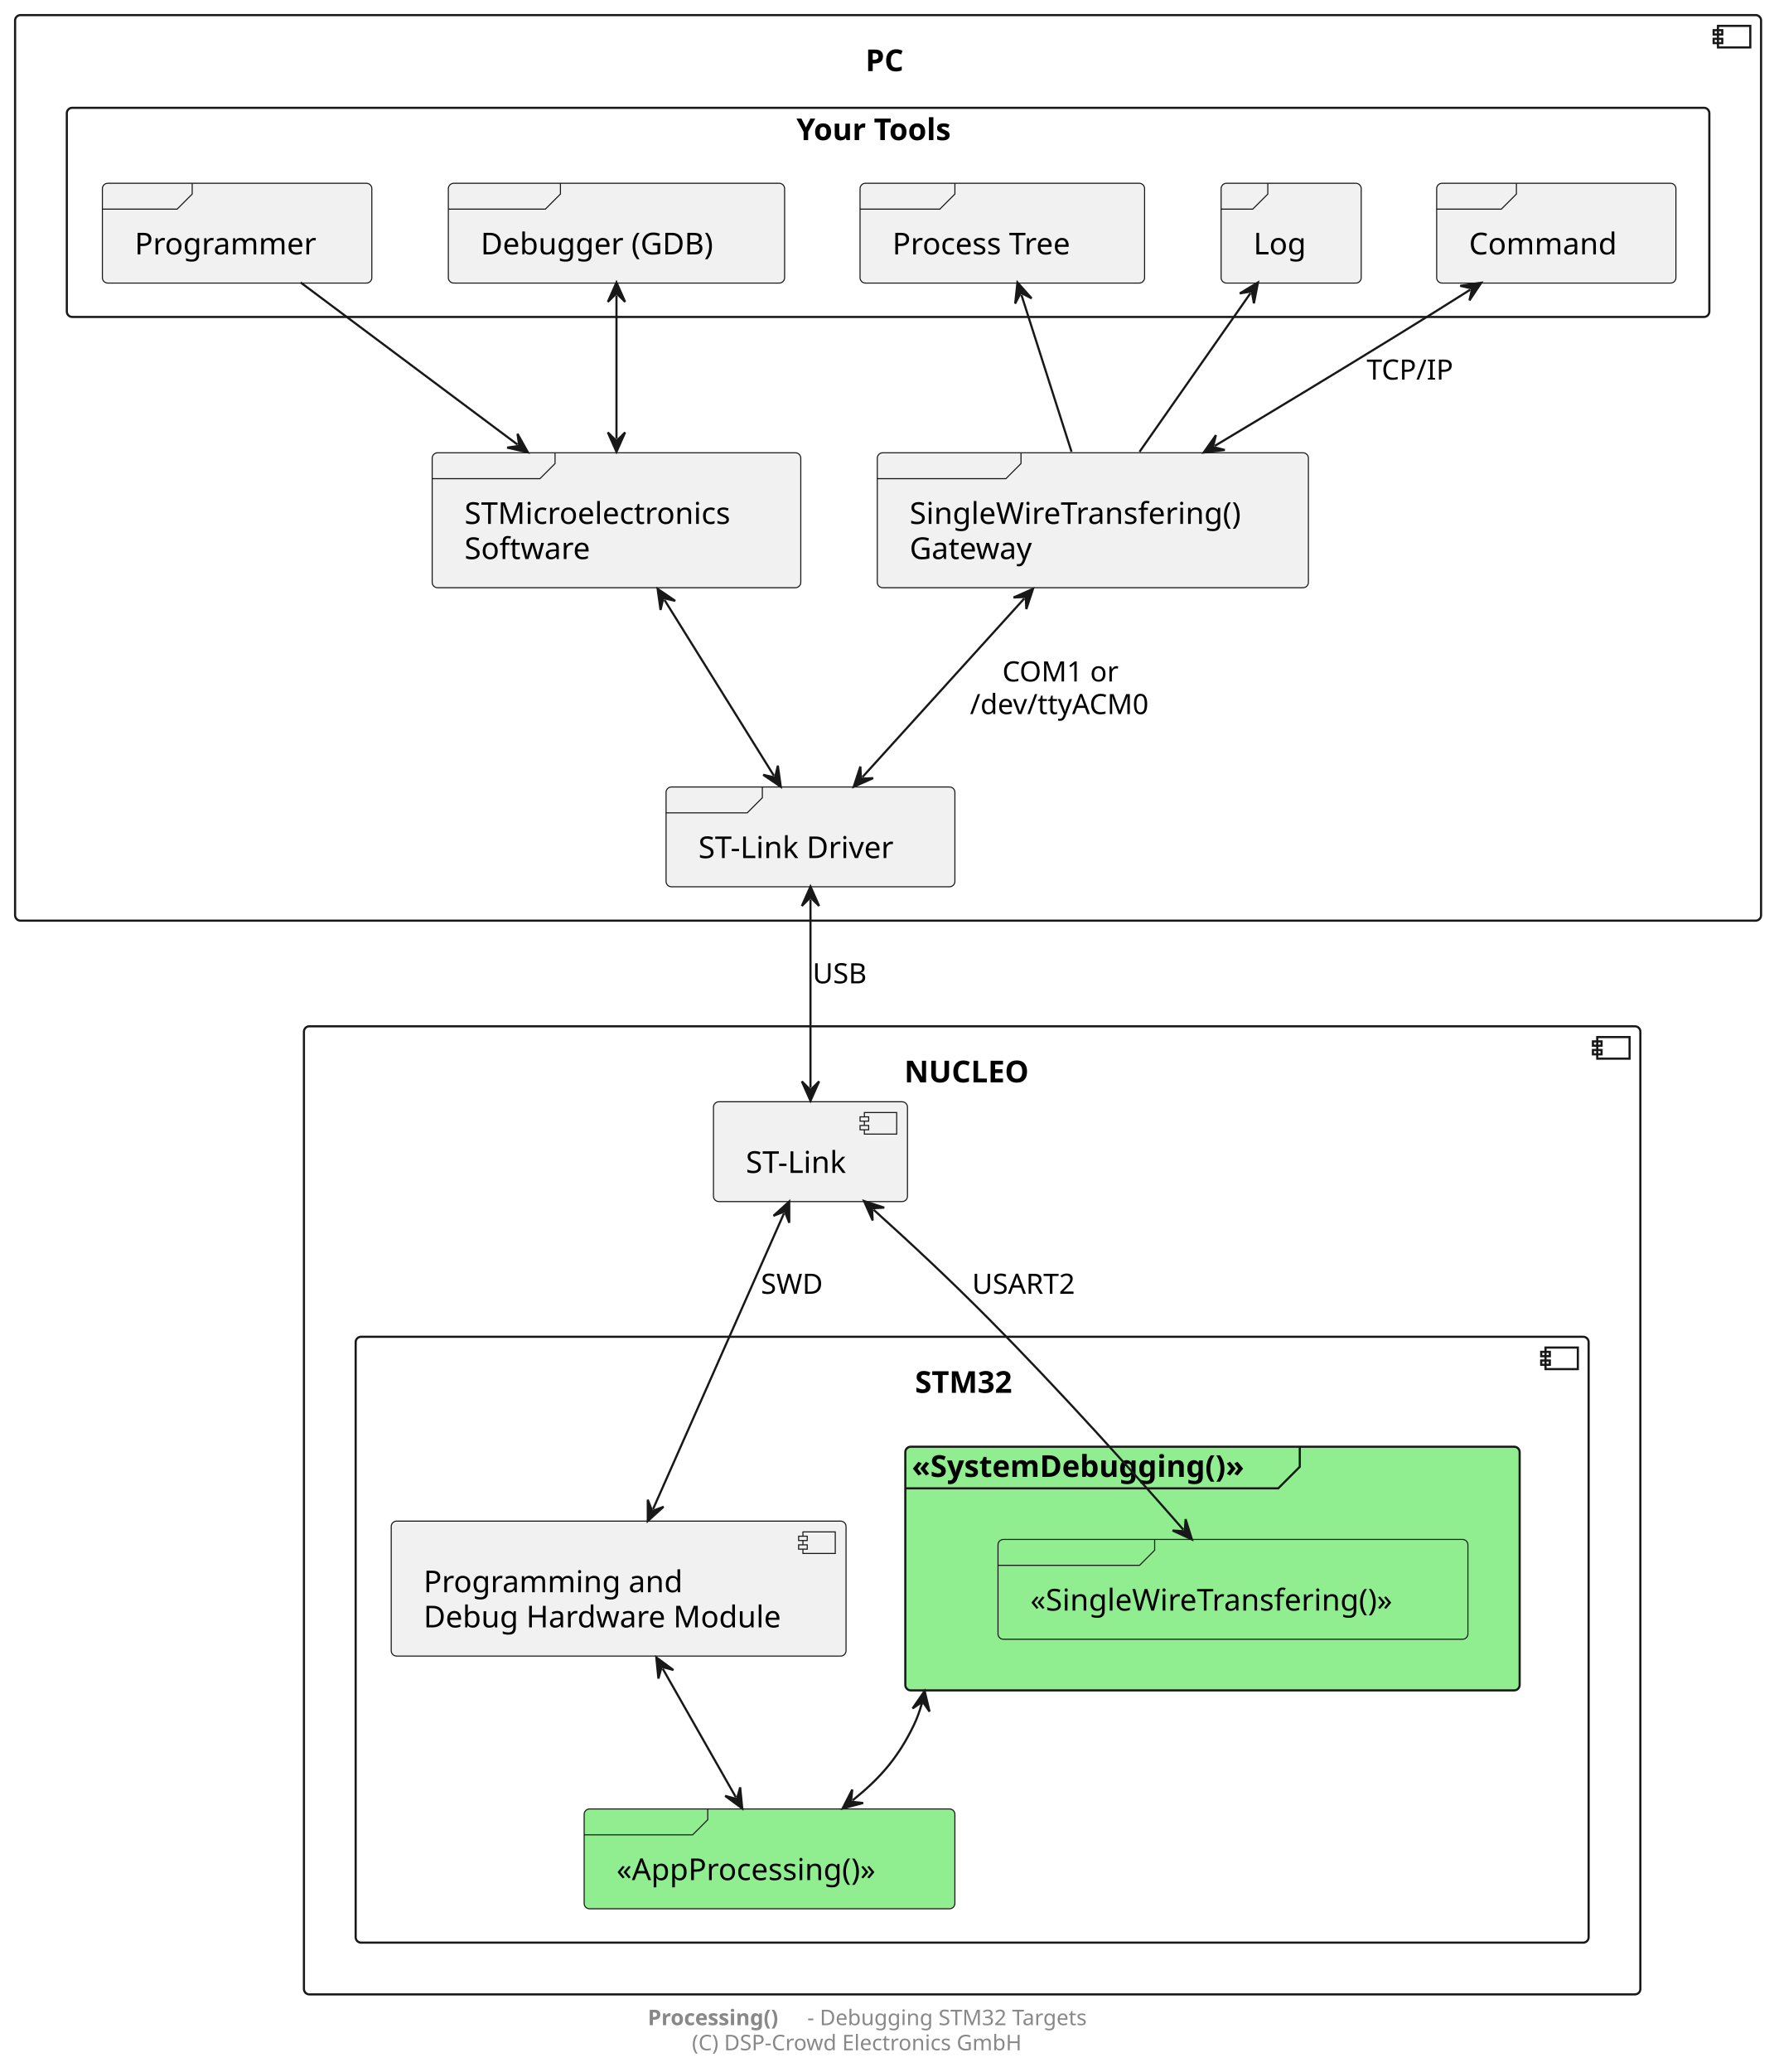
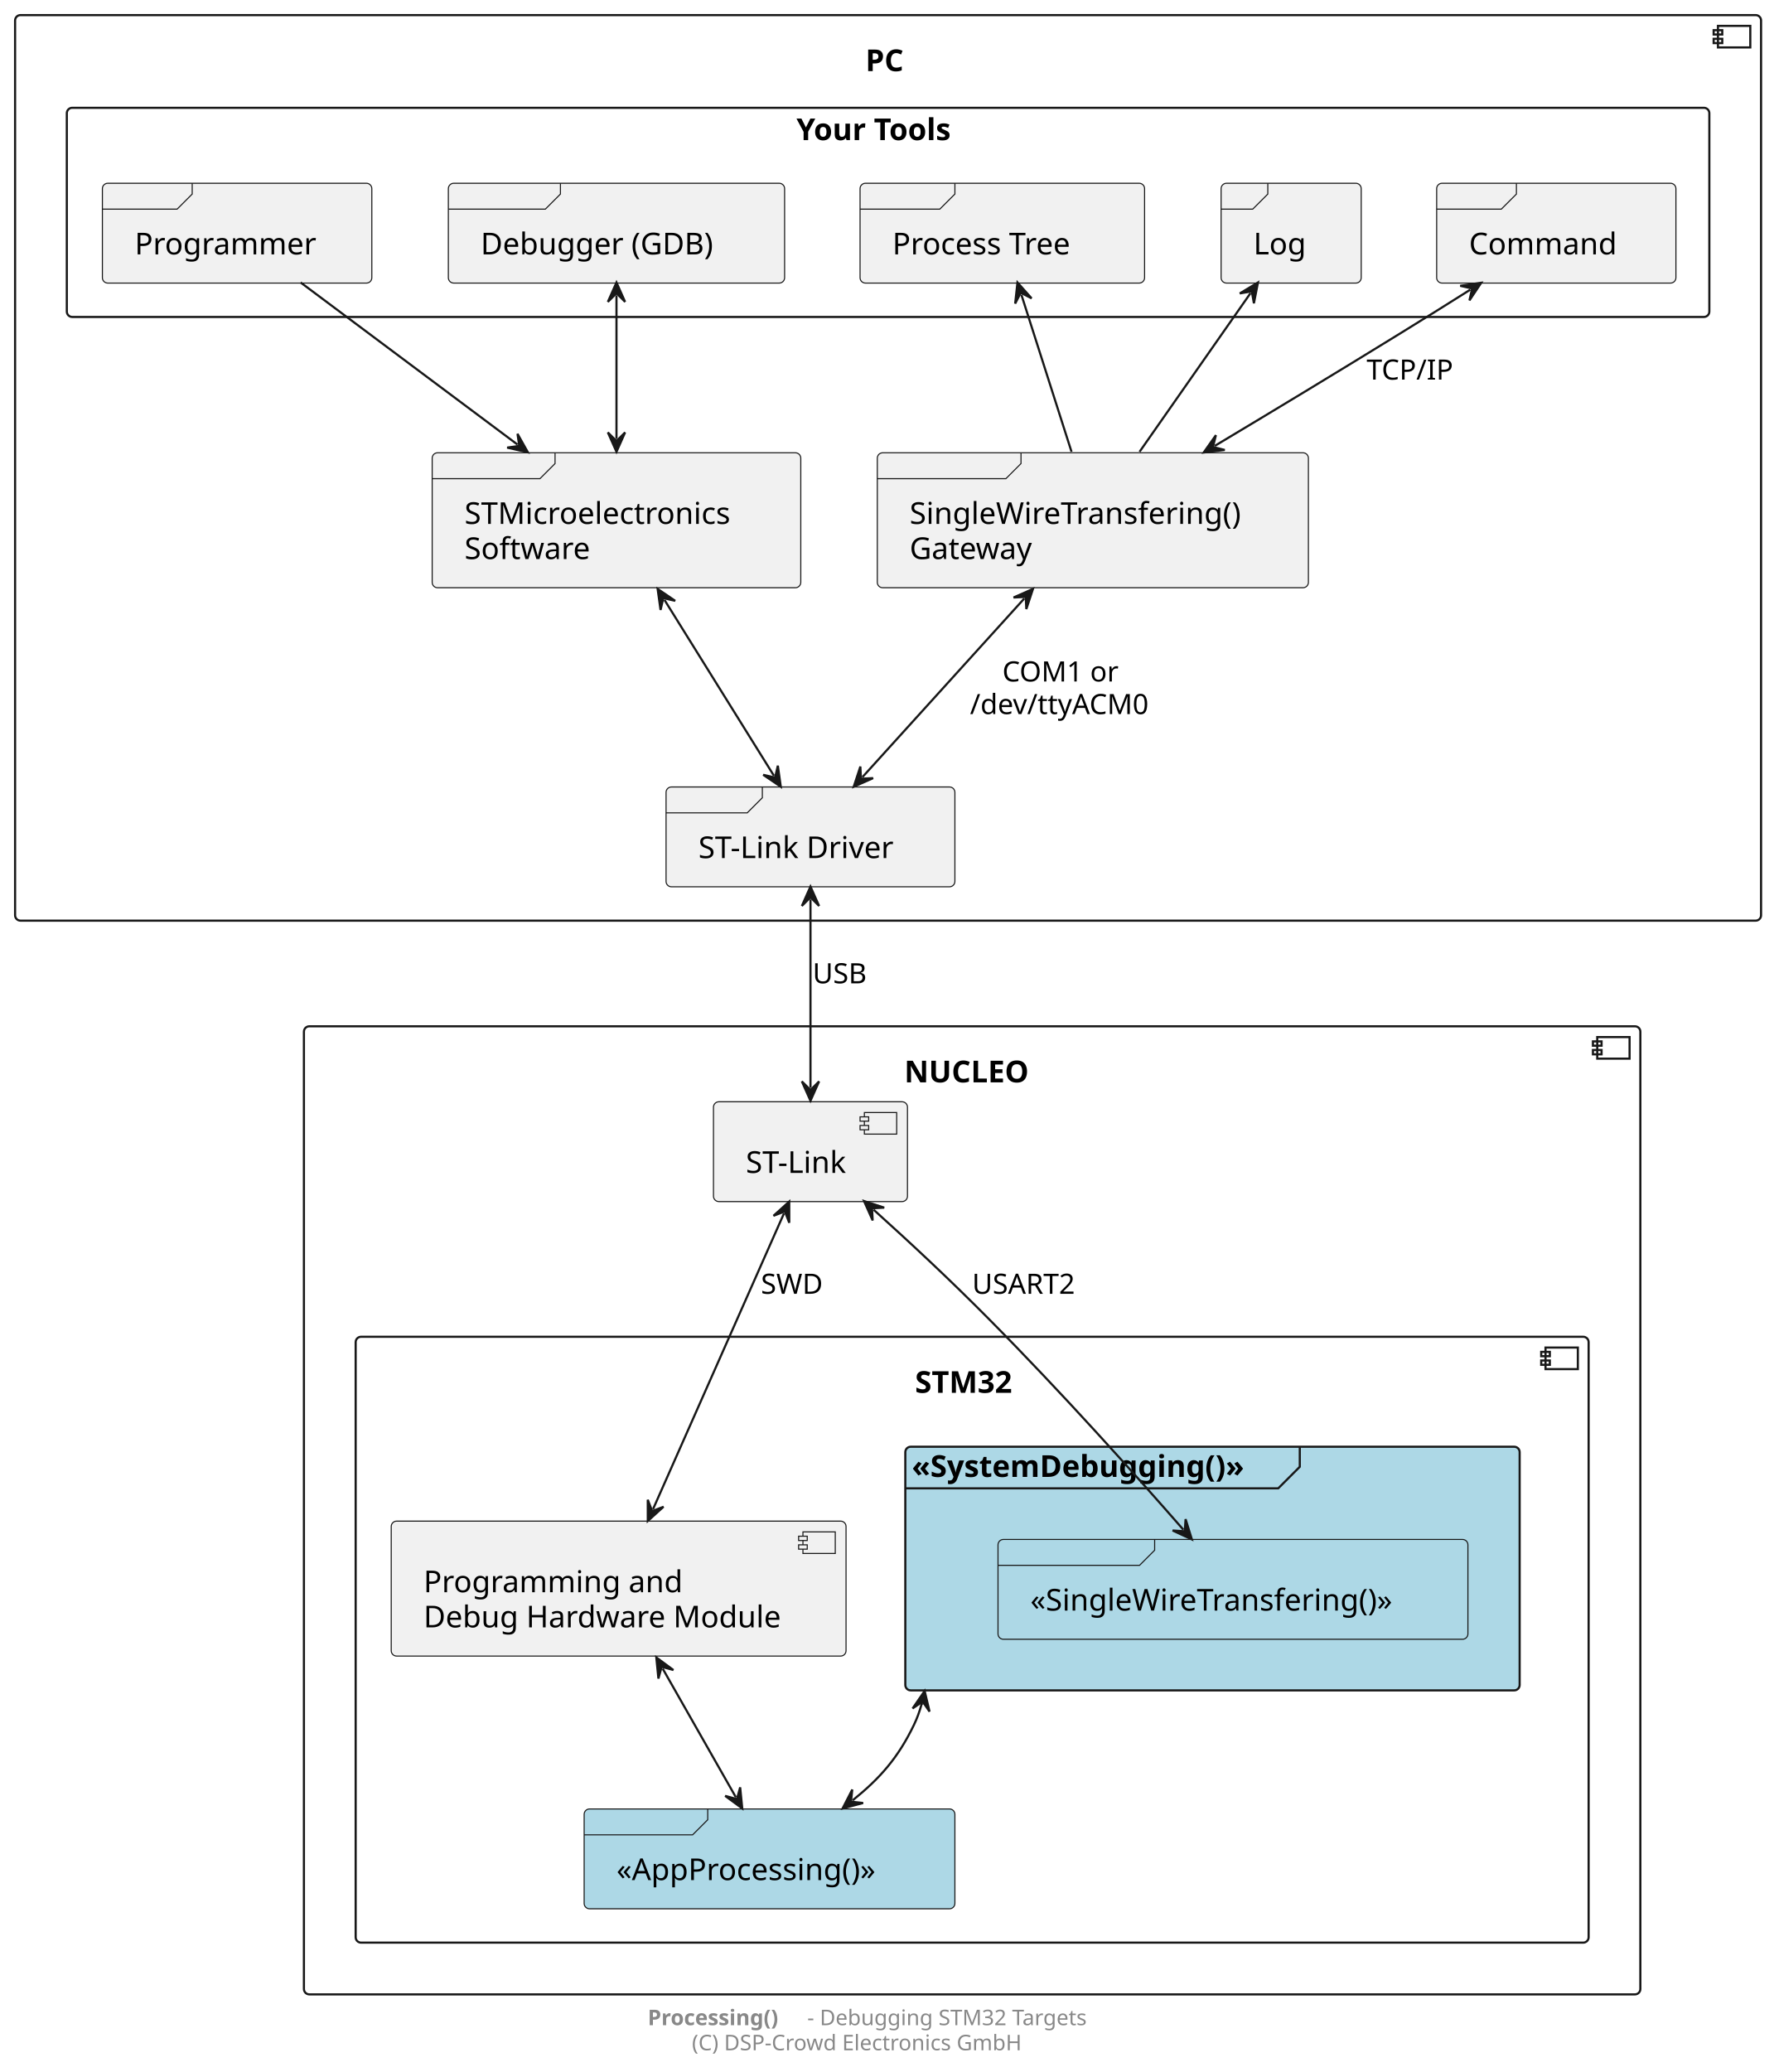
<svg xmlns="http://www.w3.org/2000/svg" contentStyleType="text/css" height="961px" preserveAspectRatio="none" style="width:823px;height:961px;background:#FFFFFF;" version="1.1" viewBox="0 0 823 961" width="823px" zoomAndPan="magnify">
  <defs />
  <g>
    <g id="cluster_pPc">
      <rect fill="none" height="420" rx="2.5" ry="2.5" style="stroke:#181818;stroke-width:1.0;" width="810" x="7" y="7" />
      <rect fill="none" height="10" style="stroke:#181818;stroke-width:1.0;" width="15" x="797" y="12" />
      <rect fill="none" height="2" style="stroke:#181818;stroke-width:1.0;" width="4" x="795" y="14" />
      <rect fill="none" height="2" style="stroke:#181818;stroke-width:1.0;" width="4" x="795" y="18" />
      <text fill="#000000" font-family="sans-serif" font-size="14" font-weight="bold" lengthAdjust="spacing" textLength="21" x="401.5" y="32.995">PC</text>
    </g>
    <g id="cluster_pTools">
      <rect fill="none" height="97" rx="2.5" ry="2.5" style="stroke:#181818;stroke-width:1.0;" width="762" x="31" y="50" />
      <text fill="#000000" font-family="sans-serif" font-size="14" font-weight="bold" lengthAdjust="spacing" textLength="85" x="369.5" y="64.995">Your Tools</text>
    </g>
    <g id="cluster_pNuc">
      <rect fill="none" height="449" rx="2.5" ry="2.5" style="stroke:#181818;stroke-width:1.0;" width="620" x="141" y="476" />
      <rect fill="none" height="10" style="stroke:#181818;stroke-width:1.0;" width="15" x="741" y="481" />
      <rect fill="none" height="2" style="stroke:#181818;stroke-width:1.0;" width="4" x="739" y="483" />
      <rect fill="none" height="2" style="stroke:#181818;stroke-width:1.0;" width="4" x="739" y="487" />
      <text fill="#000000" font-family="sans-serif" font-size="14" font-weight="bold" lengthAdjust="spacing" textLength="63" x="419.5" y="501.995">NUCLEO</text>
    </g>
    <g id="cluster_STM32">
      <rect fill="none" height="281" rx="2.5" ry="2.5" style="stroke:#181818;stroke-width:1.0;" width="572" x="165" y="620" />
      <rect fill="none" height="10" style="stroke:#181818;stroke-width:1.0;" width="15" x="717" y="625" />
      <rect fill="none" height="2" style="stroke:#181818;stroke-width:1.0;" width="4" x="715" y="627" />
      <rect fill="none" height="2" style="stroke:#181818;stroke-width:1.0;" width="4" x="715" y="631" />
      <text fill="#000000" font-family="sans-serif" font-size="14" font-weight="bold" lengthAdjust="spacing" textLength="53" x="424.5" y="645.995">STM32</text>
    </g>
    <g id="cluster_pSysDbg">
-       <rect fill="#90EE90" height="113" rx="2.5" ry="2.5" style="stroke:#181818;stroke-width:1.0;" width="285" x="420" y="671" />
+       <rect fill="#ADD8E6" height="113" rx="2.5" ry="2.5" style="stroke:#181818;stroke-width:1.0;" width="285" x="420" y="671" />
      <path d="M603,671 L603,680.297 L593,690.297 L420,690.297 " fill="none" style="stroke:#181818;stroke-width:1.0;" />
      <text fill="#000000" font-family="sans-serif" font-size="14" font-weight="bold" lengthAdjust="spacing" textLength="173" x="423" y="684.995">«SystemDebugging()»</text>
    </g>
    <g id="elem_pGw">
      <rect fill="#F1F1F1" height="62.594" rx="2.5" ry="2.5" style="stroke:#181818;stroke-width:0.5;" width="200" x="407" y="210" />
      <path d="M473.667,210 L473.667,215 L466.667,222 L407,222 " fill="none" style="stroke:#181818;stroke-width:0.5;" />
      <text fill="#000000" font-family="sans-serif" font-size="14" lengthAdjust="spacing" textLength="160" x="422" y="242.995">SingleWireTransfering()</text>
      <text fill="#000000" font-family="sans-serif" font-size="14" lengthAdjust="spacing" textLength="59" x="422" y="259.292">Gateway</text>
    </g>
    <g id="elem_pStSw">
      <rect fill="#F1F1F1" height="62.594" rx="2.5" ry="2.5" style="stroke:#181818;stroke-width:0.5;" width="171" x="200.5" y="210" />
      <path d="M257.5,210 L257.5,215 L250.5,222 L200.5,222 " fill="none" style="stroke:#181818;stroke-width:0.5;" />
      <text fill="#000000" font-family="sans-serif" font-size="14" lengthAdjust="spacing" textLength="131" x="215.5" y="242.995">STMicroelectronics</text>
      <text fill="#000000" font-family="sans-serif" font-size="14" lengthAdjust="spacing" textLength="60" x="215.5" y="259.292">Software</text>
    </g>
    <g id="elem_pDrv">
      <rect fill="#F1F1F1" height="46.297" rx="2.5" ry="2.5" style="stroke:#181818;stroke-width:0.5;" width="134" x="309" y="365" />
      <path d="M353.667,365 L353.667,370 L346.667,377 L309,377 " fill="none" style="stroke:#181818;stroke-width:0.5;" />
      <text fill="#000000" font-family="sans-serif" font-size="14" lengthAdjust="spacing" textLength="94" x="324" y="397.995">ST-Link Driver</text>
    </g>
    <g id="elem_pProg">
      <rect fill="#F1F1F1" height="46.297" rx="2.5" ry="2.5" style="stroke:#181818;stroke-width:0.5;" width="125" x="47.5" y="85" />
      <path d="M89.167,85 L89.167,90 L82.167,97 L47.5,97 " fill="none" style="stroke:#181818;stroke-width:0.5;" />
      <text fill="#000000" font-family="sans-serif" font-size="14" lengthAdjust="spacing" textLength="85" x="62.5" y="117.995">Programmer</text>
    </g>
    <g id="elem_pDbg">
      <rect fill="#F1F1F1" height="46.297" rx="2.5" ry="2.5" style="stroke:#181818;stroke-width:0.5;" width="156" x="208" y="85" />
      <path d="M260,85 L260,90 L253,97 L208,97 " fill="none" style="stroke:#181818;stroke-width:0.5;" />
      <text fill="#000000" font-family="sans-serif" font-size="14" lengthAdjust="spacing" textLength="116" x="223" y="117.995">Debugger (GDB)</text>
    </g>
    <g id="elem_pTree">
      <rect fill="#F1F1F1" height="46.297" rx="2.5" ry="2.5" style="stroke:#181818;stroke-width:0.5;" width="132" x="399" y="85" />
      <path d="M443,85 L443,90 L436,97 L399,97 " fill="none" style="stroke:#181818;stroke-width:0.5;" />
      <text fill="#000000" font-family="sans-serif" font-size="14" lengthAdjust="spacing" textLength="92" x="414" y="117.995">Process Tree</text>
    </g>
    <g id="elem_pLog">
      <rect fill="#F1F1F1" height="46.297" rx="2.5" ry="2.5" style="stroke:#181818;stroke-width:0.5;" width="65" x="566.5" y="85" />
      <path d="M588.167,85 L588.167,90 L581.167,97 L566.5,97 " fill="none" style="stroke:#181818;stroke-width:0.5;" />
      <text fill="#000000" font-family="sans-serif" font-size="14" lengthAdjust="spacing" textLength="25" x="581.5" y="117.995">Log</text>
    </g>
    <g id="elem_pCmd">
      <rect fill="#F1F1F1" height="46.297" rx="2.5" ry="2.5" style="stroke:#181818;stroke-width:0.5;" width="111" x="666.5" y="85" />
      <path d="M703.5,85 L703.5,90 L696.5,97 L666.5,97 " fill="none" style="stroke:#181818;stroke-width:0.5;" />
      <text fill="#000000" font-family="sans-serif" font-size="14" lengthAdjust="spacing" textLength="71" x="681.5" y="117.995">Command</text>
    </g>
    <g id="elem_pStLink">
      <rect fill="#F1F1F1" height="46.297" rx="2.5" ry="2.5" style="stroke:#181818;stroke-width:0.5;" width="90" x="331" y="511" />
      <rect fill="#F1F1F1" height="10" style="stroke:#181818;stroke-width:0.5;" width="15" x="401" y="516" />
      <rect fill="#F1F1F1" height="2" style="stroke:#181818;stroke-width:0.5;" width="4" x="399" y="518" />
      <rect fill="#F1F1F1" height="2" style="stroke:#181818;stroke-width:0.5;" width="4" x="399" y="522" />
      <text fill="#000000" font-family="sans-serif" font-size="14" lengthAdjust="spacing" textLength="50" x="346" y="543.995">ST-Link</text>
    </g>
    <g id="elem_pHwDbg">
      <rect fill="#F1F1F1" height="62.594" rx="2.5" ry="2.5" style="stroke:#181818;stroke-width:0.5;" width="211" x="181.5" y="705.5" />
      <rect fill="#F1F1F1" height="10" style="stroke:#181818;stroke-width:0.5;" width="15" x="372.5" y="710.5" />
      <rect fill="#F1F1F1" height="2" style="stroke:#181818;stroke-width:0.5;" width="4" x="370.5" y="712.5" />
      <rect fill="#F1F1F1" height="2" style="stroke:#181818;stroke-width:0.5;" width="4" x="370.5" y="716.5" />
      <text fill="#000000" font-family="sans-serif" font-size="14" lengthAdjust="spacing" textLength="122" x="196.5" y="738.495">Programming and</text>
      <text fill="#000000" font-family="sans-serif" font-size="14" lengthAdjust="spacing" textLength="171" x="196.5" y="754.792">Debug Hardware Module</text>
    </g>
    <g id="elem_pApp">
-       <rect fill="#90EE90" height="46.297" rx="2.5" ry="2.5" style="stroke:#181818;stroke-width:0.5;" width="172" x="271" y="839" />
+       <rect fill="#ADD8E6" height="46.297" rx="2.5" ry="2.5" style="stroke:#181818;stroke-width:0.5;" width="172" x="271" y="839" />
      <path d="M328.333,839 L328.333,844 L321.333,851 L271,851 " fill="none" style="stroke:#181818;stroke-width:0.5;" />
      <text fill="#000000" font-family="sans-serif" font-size="14" lengthAdjust="spacing" textLength="132" x="286" y="871.995">«AppProcessing()»</text>
    </g>
    <g id="elem_pSwt">
-       <rect fill="#90EE90" height="46.297" rx="2.5" ry="2.5" style="stroke:#181818;stroke-width:0.5;" width="218" x="463" y="714" />
+       <rect fill="#ADD8E6" height="46.297" rx="2.5" ry="2.5" style="stroke:#181818;stroke-width:0.5;" width="218" x="463" y="714" />
      <path d="M535.667,714 L535.667,719 L528.667,726 L463,726 " fill="none" style="stroke:#181818;stroke-width:0.5;" />
      <text fill="#000000" font-family="sans-serif" font-size="14" lengthAdjust="spacing" textLength="178" x="478" y="746.995">«SingleWireTransfering()»</text>
    </g>
    <g id="link_pProg_pStSw">
      <path d="M139.46,131.01 C168.33,152.58 207.774,182.049 240.094,206.199 " fill="none" id="pProg-to-pStSw" style="stroke:#181818;stroke-width:1.0;" />
      <polygon fill="#181818" points="244.9,209.79,240.085,201.199,240.895,206.797,235.296,207.607,244.9,209.79" style="stroke:#181818;stroke-width:1.0;" />
    </g>
    <g id="link_pDbg_pStSw">
      <path d="M286,137.01 C286,158.51 286,179.42 286,203.55 " fill="none" id="pDbg-pStSw" style="stroke:#181818;stroke-width:1.0;" />
      <polygon fill="#181818" points="286,131.01,282,140.01,286,136.01,290,140.01,286,131.01" style="stroke:#181818;stroke-width:1.0;" />
      <polygon fill="#181818" points="286,209.55,290,200.55,286,204.55,282,200.55,286,209.55" style="stroke:#181818;stroke-width:1.0;" />
    </g>
    <g id="link_pTree_pGw">
      <path d="M473.856,136.725 C480.726,158.225 489.41,185.42 497.11,209.55 " fill="none" id="pTree-backto-pGw" style="stroke:#181818;stroke-width:1.0;" />
      <polygon fill="#181818" points="472.03,131.01,470.959,140.8,473.552,135.773,478.58,138.365,472.03,131.01" style="stroke:#181818;stroke-width:1.0;" />
    </g>
    <g id="link_pLog_pGw">
      <path d="M580.161,135.927 C565.121,157.427 545.54,185.42 528.66,209.55 " fill="none" id="pLog-backto-pGw" style="stroke:#181818;stroke-width:1.0;" />
      <polygon fill="#181818" points="583.6,131.01,575.163,136.092,580.734,135.107,581.719,140.678,583.6,131.01" style="stroke:#181818;stroke-width:1.0;" />
    </g>
    <g id="link_pCmd_pGw">
      <path d="M682.116,134.342 C670.056,141.952 661.5,147.3 649,155 C619.11,173.41 590.609,190.619 563.569,206.799 " fill="none" id="pCmd-pGw" style="stroke:#181818;stroke-width:1.0;" />
      <polygon fill="#181818" points="687.19,131.14,677.444,132.56,682.962,133.808,681.713,139.326,687.19,131.14" style="stroke:#181818;stroke-width:1.0;" />
      <polygon fill="#181818" points="558.42,209.88,568.197,208.691,562.711,207.313,564.089,201.826,558.42,209.88" style="stroke:#181818;stroke-width:1.0;" />
      <text fill="#000000" font-family="sans-serif" font-size="13" lengthAdjust="spacing" textLength="39" x="634" y="176.067">TCP/IP</text>
    </g>
    <g id="link_pStSw_pDrv">
      <path d="M308.262,278.233 C325.392,305.743 343.778,335.267 359.048,359.787 " fill="none" id="pStSw-pDrv" style="stroke:#181818;stroke-width:1.0;" />
      <polygon fill="#181818" points="305.09,273.14,306.452,282.894,307.733,277.384,313.243,278.666,305.09,273.14" style="stroke:#181818;stroke-width:1.0;" />
      <polygon fill="#181818" points="362.22,364.88,360.858,355.126,359.577,360.636,354.067,359.355,362.22,364.88" style="stroke:#181818;stroke-width:1.0;" />
    </g>
    <g id="link_pGw_pDrv">
      <path d="M475.19,277.585 C450.25,305.095 422.32,335.915 400.09,360.435 " fill="none" id="pGw-pDrv" style="stroke:#181818;stroke-width:1.0;" />
      <polygon fill="#181818" points="479.22,273.14,470.212,277.121,475.862,276.844,476.139,282.494,479.22,273.14" style="stroke:#181818;stroke-width:1.0;" />
      <polygon fill="#181818" points="396.06,364.88,405.068,360.899,399.418,361.176,399.142,355.526,396.06,364.88" style="stroke:#181818;stroke-width:1.0;" />
      <text fill="#000000" font-family="sans-serif" font-size="13" lengthAdjust="spacing" textLength="55" x="465" y="316.067">COM1 or</text>
      <text fill="#000000" font-family="sans-serif" font-size="13" lengthAdjust="spacing" textLength="85" x="450" y="331.2">/dev/ttyACM0</text>
    </g>
    <g id="link_pHwDbg_pApp">
      <path d="M307.448,773.935 C319.838,795.705 330.243,813.985 341.383,833.565 " fill="none" id="pHwDbg-pApp" style="stroke:#181818;stroke-width:1.0;" />
      <polygon fill="#181818" points="304.48,768.72,305.455,778.52,306.953,773.066,312.408,774.563,304.48,768.72" style="stroke:#181818;stroke-width:1.0;" />
      <polygon fill="#181818" points="344.35,838.78,343.376,828.979,341.877,834.434,336.423,832.936,344.35,838.78" style="stroke:#181818;stroke-width:1.0;" />
    </g>
    <g id="link_pSysDbg_pApp">
      <path d="M427.86,790.162 C427.518,791.839 427.979,788.866 427.522,790.509 C426.608,793.793 425.45,796.986 424,800 C416.64,815.31 408.232,824.796 395.572,834.996 " fill="none" id="pSysDbg-pApp" style="stroke:#181818;stroke-width:1.0;" />
      <polygon fill="#181818" points="428.964,784.264,423.376,792.374,428.044,789.179,431.239,793.847,428.964,784.264" style="stroke:#181818;stroke-width:1.0;" />
      <polygon fill="#181818" points="390.9,838.76,400.418,836.228,394.793,835.623,395.399,829.999,390.9,838.76" style="stroke:#181818;stroke-width:1.0;" />
    </g>
    <g id="link_pStLink_pHwDbg">
      <path d="M363.71,562.766 C347.73,598.846 321.03,659.154 302.96,699.954 " fill="none" id="pStLink-pHwDbg" style="stroke:#181818;stroke-width:1.0;" />
      <polygon fill="#181818" points="366.14,557.28,358.838,563.889,364.115,561.852,366.153,567.129,366.14,557.28" style="stroke:#181818;stroke-width:1.0;" />
      <polygon fill="#181818" points="300.53,705.44,307.832,698.831,302.555,700.868,300.517,695.591,300.53,705.44" style="stroke:#181818;stroke-width:1.0;" />
      <text fill="#000000" font-family="sans-serif" font-size="13" lengthAdjust="spacing" textLength="30" x="353" y="600.067">SWD</text>
    </g>
    <g id="link_pStLink_pSwt">
      <path d="M405.296,561.068 C422.066,576.188 440.04,592.87 459,612 C493.24,646.55 526.95,684.274 548.99,709.474 " fill="none" id="pStLink-pSwt" style="stroke:#181818;stroke-width:1.0;" />
      <polygon fill="#181818" points="400.84,557.05,404.846,566.047,404.553,560.398,410.203,560.106,400.84,557.05" style="stroke:#181818;stroke-width:1.0;" />
      <polygon fill="#181818" points="552.94,713.99,550.026,704.582,549.648,710.226,544.004,709.849,552.94,713.99" style="stroke:#181818;stroke-width:1.0;" />
      <text fill="#000000" font-family="sans-serif" font-size="13" lengthAdjust="spacing" textLength="51" x="451" y="600.067">USART2</text>
    </g>
    <g id="link_pDrv_pStLink">
      <path d="M376,417.18 C376,444.17 376,477.45 376,504.55 " fill="none" id="pDrv-pStLink" style="stroke:#181818;stroke-width:1.0;" />
      <polygon fill="#181818" points="376,411.18,372,420.18,376,416.18,380,420.18,376,411.18" style="stroke:#181818;stroke-width:1.0;" />
      <polygon fill="#181818" points="376,510.55,380,501.55,376,505.55,372,501.55,376,510.55" style="stroke:#181818;stroke-width:1.0;" />
      <text fill="#000000" font-family="sans-serif" font-size="13" lengthAdjust="spacing" textLength="28" x="377" y="456.067">USB</text>
    </g>
    <text fill="#888888" font-family="sans-serif" font-size="10" font-weight="bold" lengthAdjust="spacing" textLength="71" x="300.5" y="939.282">Processing()</text>
    <text fill="#888888" font-family="sans-serif" font-size="10" lengthAdjust="spacing" textLength="134" x="374.5" y="939.282">- Debugging STM32 Targets</text>
    <text fill="#888888" font-family="sans-serif" font-size="10" lengthAdjust="spacing" textLength="167" x="321" y="950.923">(C) DSP-Crowd Electronics GmbH</text>
  </g>
</svg>
